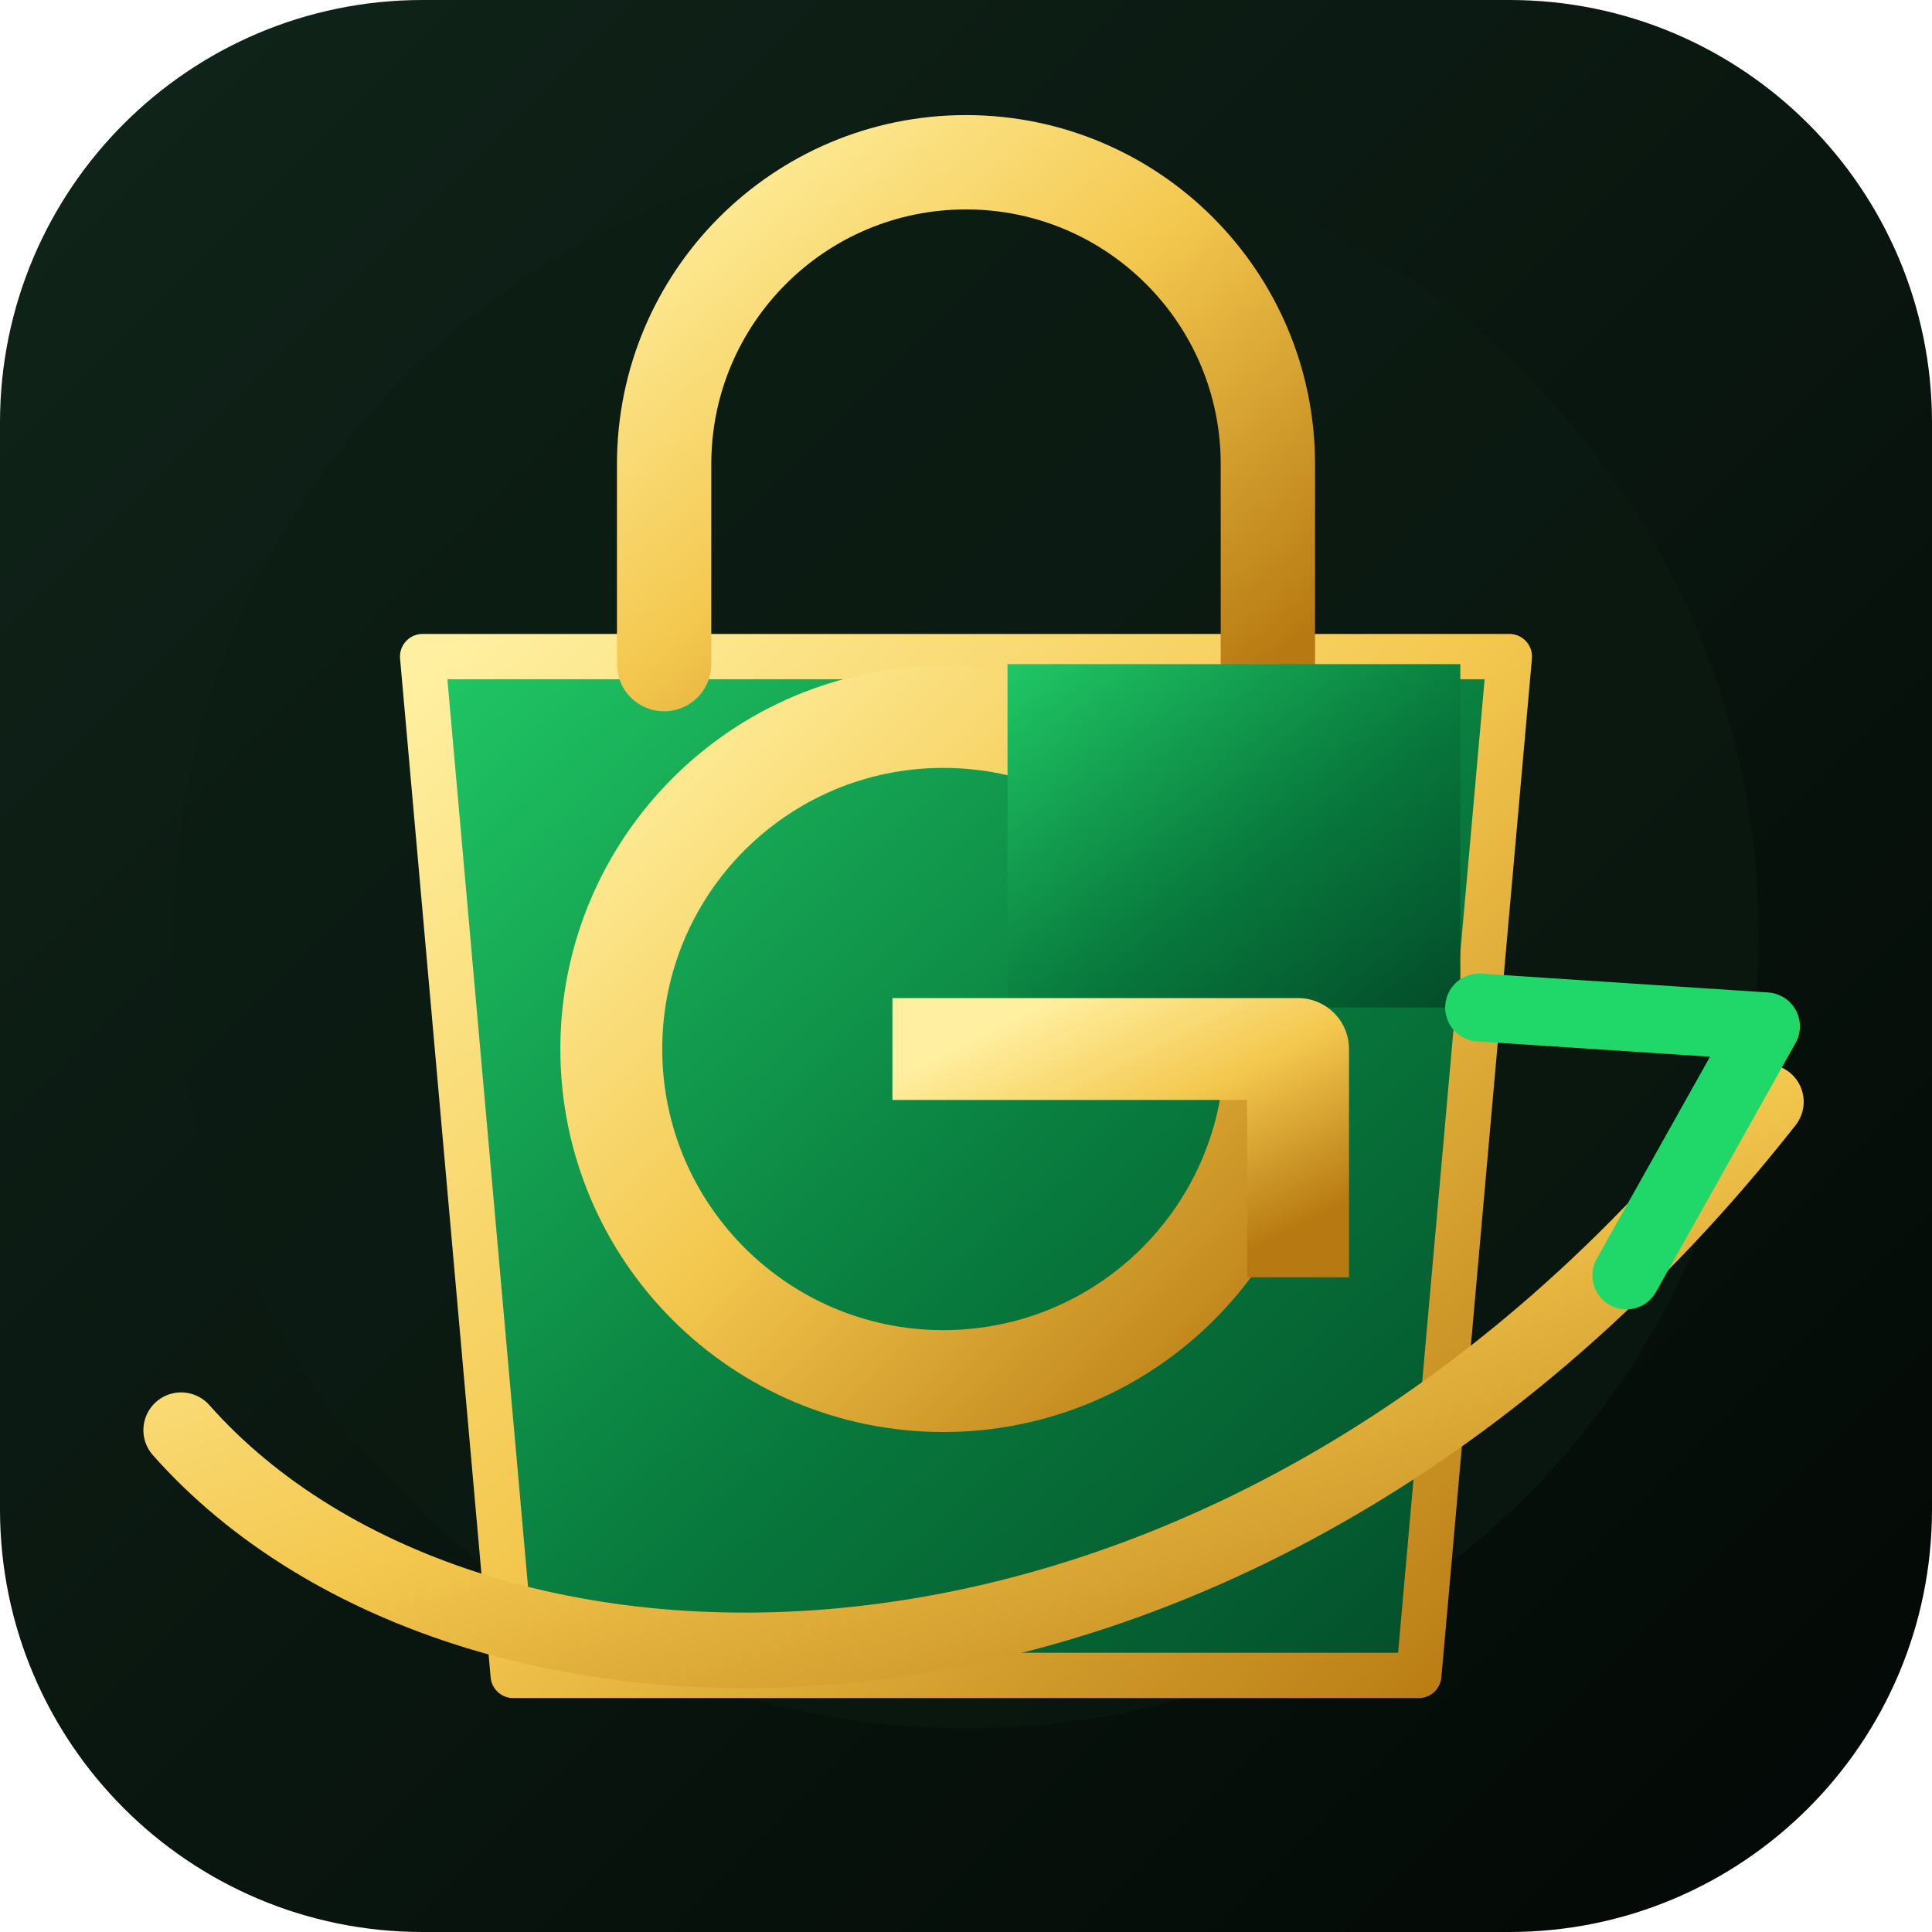
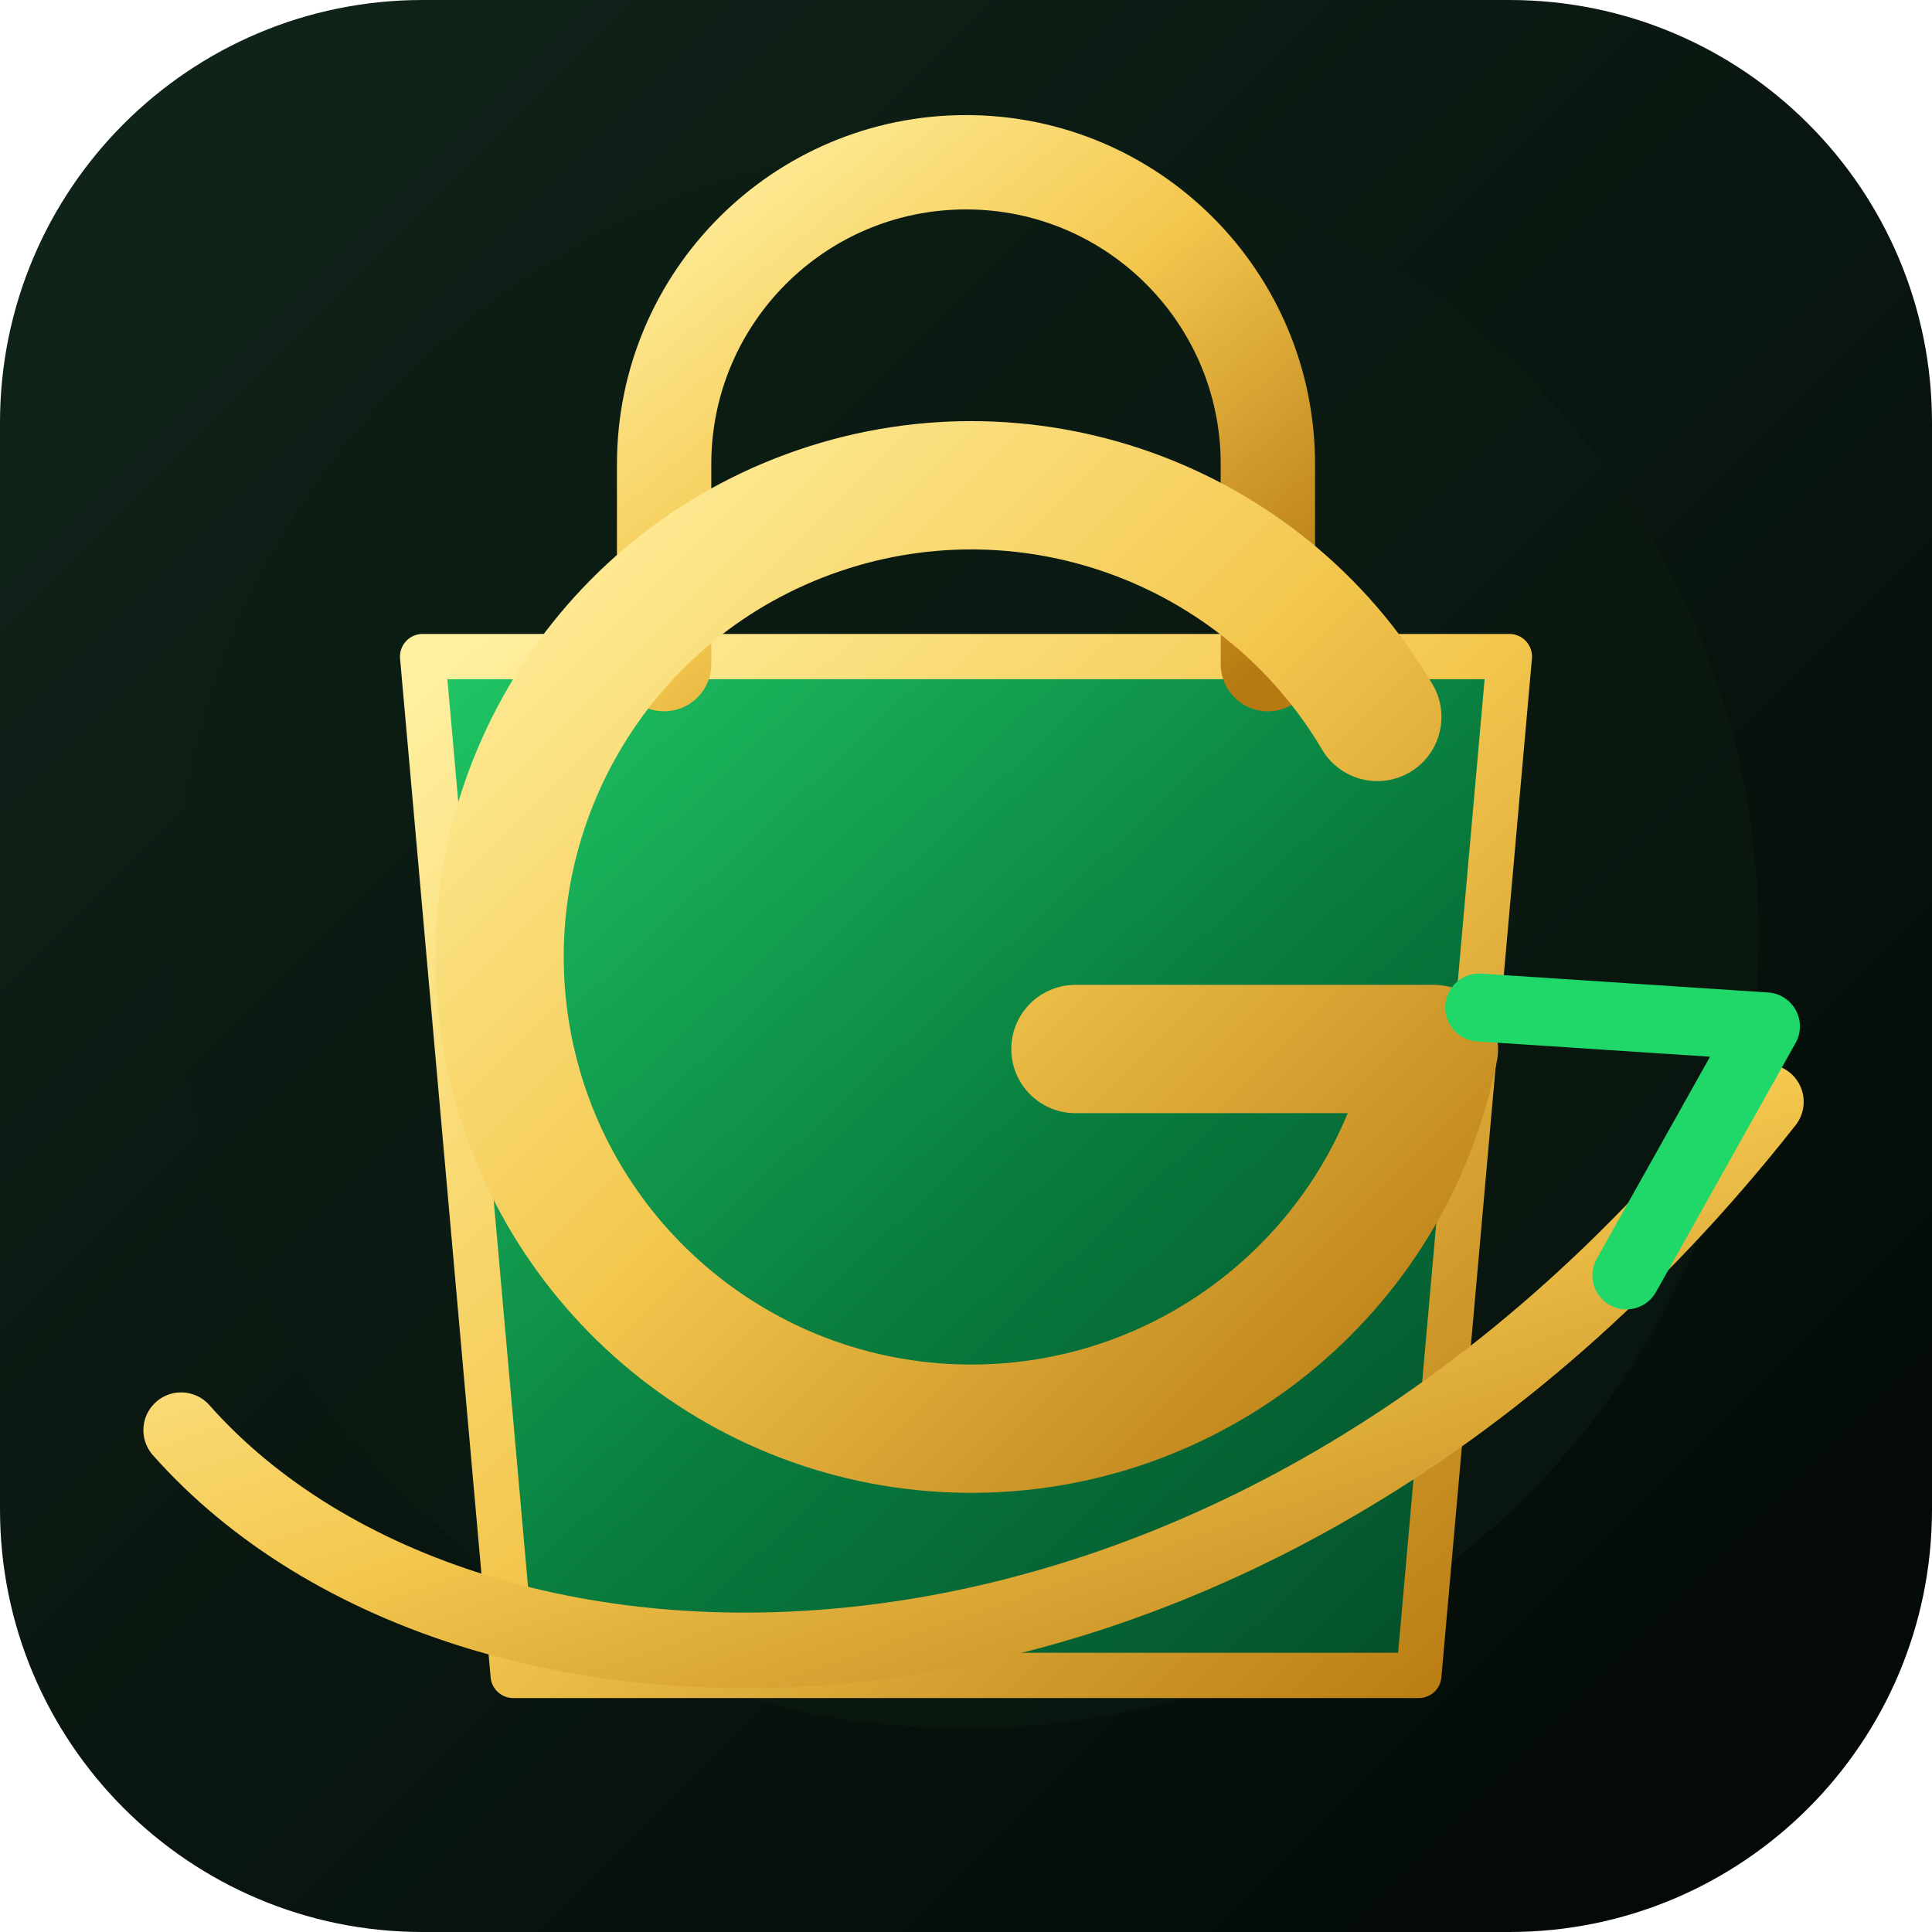
<svg xmlns="http://www.w3.org/2000/svg" viewBox="0 0 512 512">
  <defs>
    <linearGradient id="bg" x1="0" y1="0" x2="1" y2="1">
      <stop stop-color="#10251a" />
      <stop offset="1" stop-color="#030805" />
    </linearGradient>
    <linearGradient id="bag" x1="0" y1="0" x2="1" y2="1">
      <stop stop-color="#20c765" />
      <stop offset=".55" stop-color="#087a3d" />
      <stop offset="1" stop-color="#034b29" />
    </linearGradient>
    <linearGradient id="gold" x1="0" y1="0" x2="1" y2="1">
      <stop stop-color="#fff0a1" />
      <stop offset=".48" stop-color="#f4c84f" />
      <stop offset="1" stop-color="#b77a12" />
    </linearGradient>
  </defs>
  <rect width="512" height="512" rx="112" fill="url(#bg)" />
  <circle cx="256" cy="248" r="210" fill="#0b1c12" opacity=".55" />
  <path d="M112 174h288l-24 270H136z" fill="url(#bag)" stroke="url(#gold)" stroke-width="12" stroke-linejoin="round" />
  <path d="M176 176v-53a80 80 0 0 1 160 0v53" fill="none" stroke="url(#gold)" stroke-width="25" stroke-linecap="round" />
-   <circle cx="250" cy="278" r="88" fill="none" stroke="url(#gold)" stroke-width="27" />
-   <path d="M267 176h120v91H267z" fill="url(#bag)" />
-   <path d="M250 278h94v47" fill="none" stroke="url(#gold)" stroke-width="27" stroke-linecap="square" stroke-linejoin="round" />
+   <path d="M365 190 A125 125 0 1 0 380 278 H285" fill="none" stroke="url(#gold)" stroke-width="34" stroke-linecap="round" stroke-linejoin="round" />
  <path d="M48 379c77 87 280 91 420-87" fill="none" stroke="url(#gold)" stroke-width="20" stroke-linecap="round" />
  <path d="M392 267l76 5-37 66" fill="none" stroke="#20d76a" stroke-width="18" stroke-linecap="round" stroke-linejoin="round" />
</svg>
